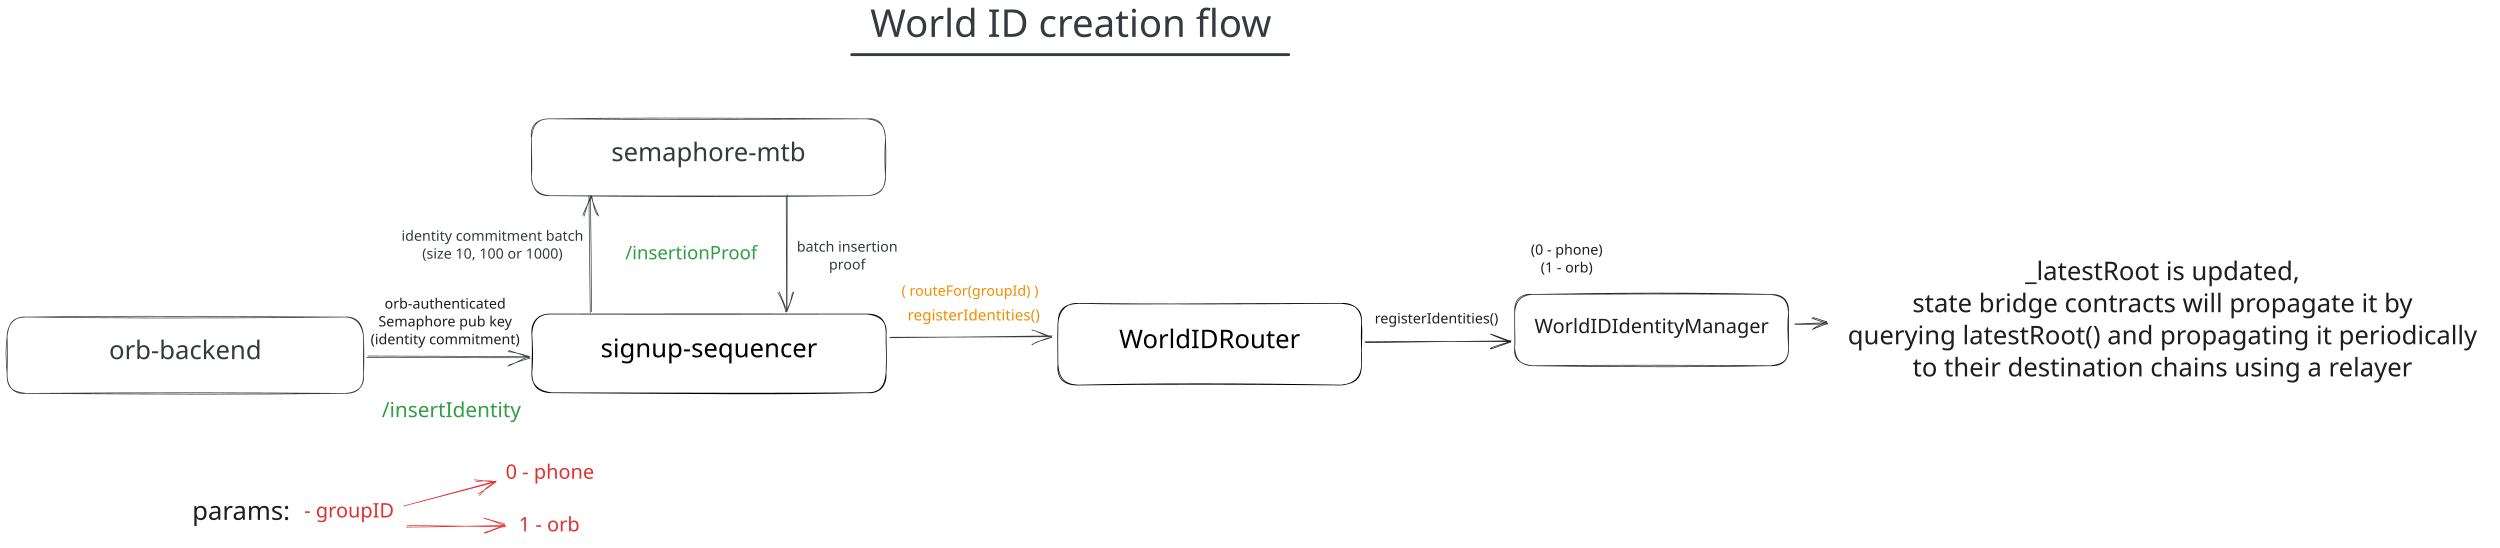
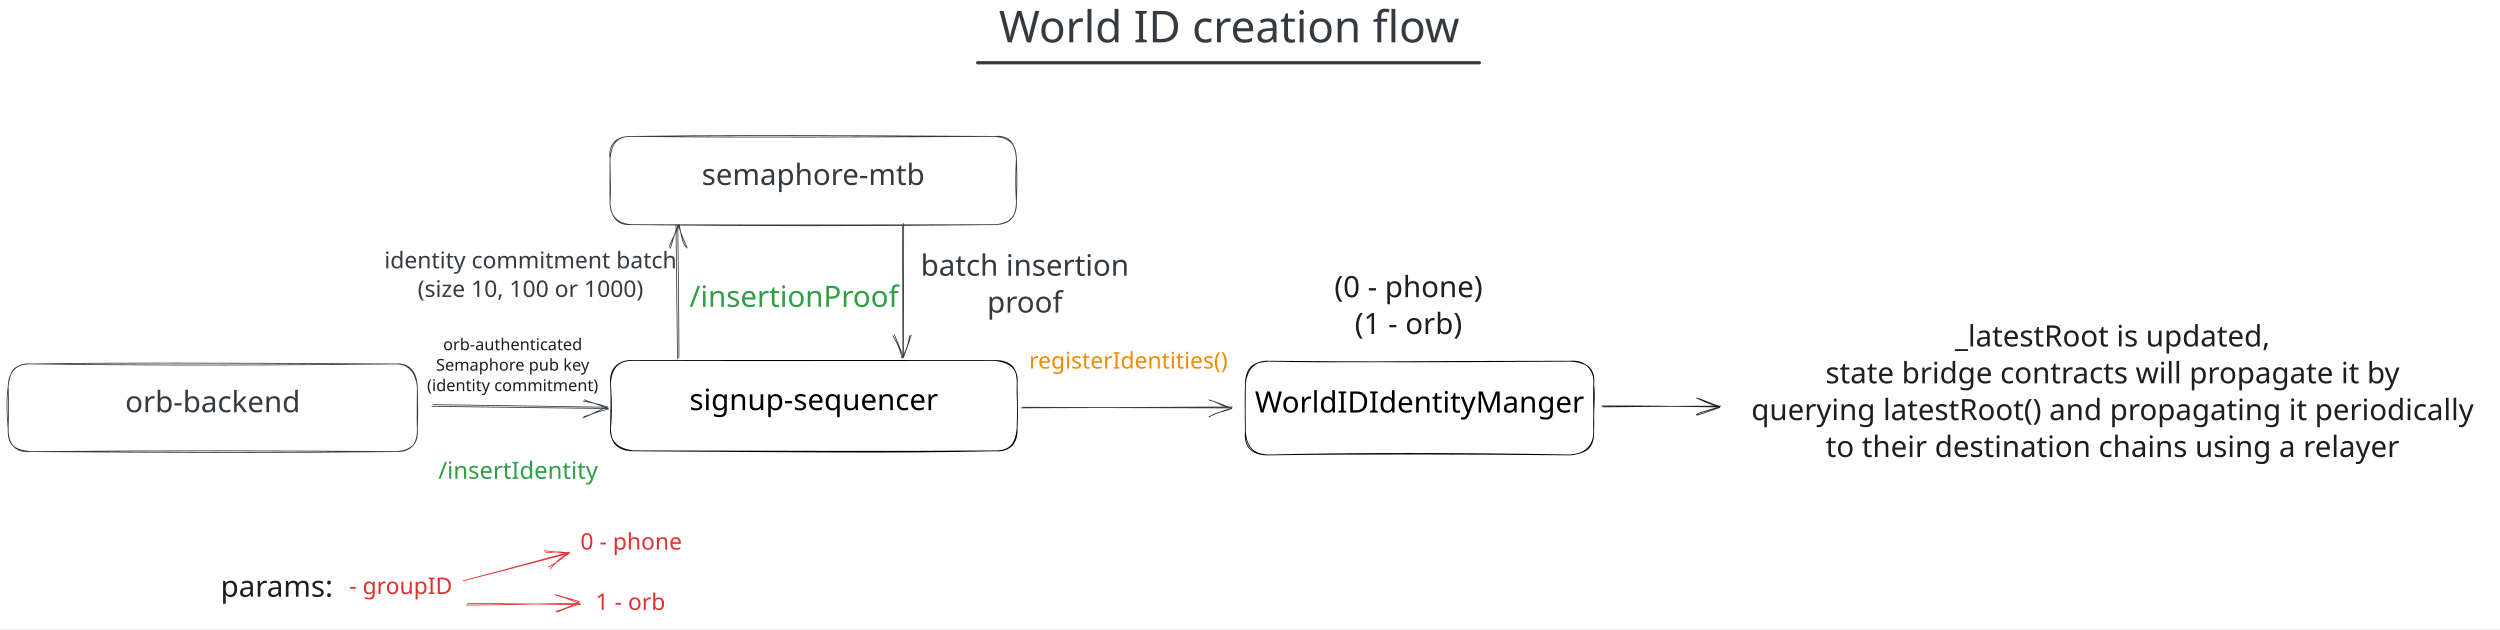
- <svg xmlns="http://www.w3.org/2000/svg" version="1.1" viewBox="0 0 3505.372 768.329" width="7010.743" height="1536.657">
+ <svg xmlns="http://www.w3.org/2000/svg" version="1.1" viewBox="0 0 3053.756 768.329" width="6107.512" height="1536.657">
  <defs>
    <style class="style-fonts">
      @font-face {
        font-family: "Virgil";
        src: url("https://excalidraw.com/Virgil.woff2");
      }
      @font-face {
        font-family: "Cascadia";
        src: url("https://excalidraw.com/Cascadia.woff2");
      }
    </style>
  </defs>
-   <rect x="0" y="0" width="3505.372" height="768.329" fill="#ffffff" />
+   <rect x="0" y="0" width="3053.756" height="768.329" fill="#ffffff" />
  <g stroke-linecap="round" transform="translate(745.7701 440.3263) rotate(0 248.3145 55.17773)">
    <path d="M27.59 0 M27.59 0 C192.46 0.01, 357.58 -0.26, 469.04 0 M27.59 0 C194.1 0.45, 360.25 0.02, 469.04 0 M469.04 0 C488.63 -0.16, 497.01 9.02, 496.63 27.59 M469.04 0 C488.7 1.91, 498.4 11.3, 496.63 27.59 M496.63 27.59 C496.08 42.69, 497.96 55.94, 496.63 82.77 M496.63 27.59 C497.07 46, 497.29 63.29, 496.63 82.77 M496.63 82.77 C494.75 102.98, 486.86 110.73, 469.04 110.36 M496.63 82.77 C497.63 102.39, 486.42 111.97, 469.04 110.36 M469.04 110.36 C352.25 113.07, 237.31 111.76, 27.59 110.36 M469.04 110.36 C350.87 111.42, 232.3 110.82, 27.59 110.36 M27.59 110.36 C8.43 110.05, 0.15 100.78, 0 82.77 M27.59 110.36 C11.46 108.42, -1.34 100.37, 0 82.77 M0 82.77 C0.97 71.14, 1.96 58.91, 0 27.59 M0 82.77 C0.05 65.44, 1.21 49.55, 0 27.59 M0 27.59 C-1.43 9.39, 10.51 -0.92, 27.59 0 M0 27.59 C1.02 10.01, 9.06 -0.43, 27.59 0" stroke="#000000" stroke-width="1" fill="none" />
  </g>
  <g transform="translate(851.9026 473.004) rotate(0 142.1819 22.5)">
    <text x="142.182" y="0" font-family="Virgil, Segoe UI Emoji" font-size="36px" fill="#000000" text-anchor="middle" style="white-space: pre;" direction="ltr" dominant-baseline="text-before-edge">signup-sequencer</text>
  </g>
-   <g stroke-linecap="round" transform="translate(1483.393 425.4132) rotate(0 212.7374 57.25679)">
+   <g stroke-linecap="round" transform="translate(1521.23 441.1914) rotate(0 212.7374 57.25679)">
    <path d="M28.63 0 M28.63 0 C106.21 1.88, 185.57 0.1, 396.85 0 M28.63 0 C142.92 1.27, 256.63 0.93, 396.85 0 M396.85 0 C415.27 -1.51, 427.14 10.59, 425.47 28.63 M396.85 0 C417.9 1.31, 427.43 9.21, 425.47 28.63 M425.47 28.63 C427.43 42.69, 424.95 54.21, 425.47 85.89 M425.47 28.63 C424.85 51.04, 426.04 72.85, 425.47 85.89 M425.47 85.89 C425.7 103.19, 415.38 113.05, 396.85 114.51 M425.47 85.89 C425.85 105.92, 416.6 112.28, 396.85 114.51 M396.85 114.51 C263.23 112.1, 128.44 112.05, 28.63 114.51 M396.85 114.51 C269.04 113.25, 141.29 112.85, 28.63 114.51 M28.63 114.51 C8.23 114.97, -1.93 105.02, 0 85.89 M28.63 114.51 C9.8 113.82, 1.52 105.54, 0 85.89 M0 85.89 C-0.44 63.27, -0.18 40.26, 0 28.63 M0 85.89 C-0.04 67.73, -0.66 48.41, 0 28.63 M0 28.63 C1.34 10.37, 11.43 -1, 28.63 0 M0 28.63 C0.53 8.45, 8.08 1.16, 28.63 0" stroke="#000000" stroke-width="1" fill="none" />
  </g>
-   <g transform="translate(1566.009 460.17) rotate(0 130.1219 22.5)">
-     <text x="130.122" y="0" font-family="Virgil, Segoe UI Emoji" font-size="36px" fill="#000000" text-anchor="middle" style="white-space: pre;" direction="ltr" dominant-baseline="text-before-edge">WorldIDRouter</text>
+   <g transform="translate(1532.17 475.9482) rotate(0 201.7979 22.5)">
+     <text x="201.798" y="0" font-family="Virgil, Segoe UI Emoji" font-size="36px" fill="#000000" text-anchor="middle" style="white-space: pre;" direction="ltr" dominant-baseline="text-before-edge">WorldIDIdentityManger</text>
  </g>
  <g stroke-linecap="round" transform="translate(745.1189 166.6332) rotate(0 248.2162 53.87406)">
    <path d="M26.94 0 M26.94 0 C171.47 1.57, 315.18 0.68, 469.5 0 M26.94 0 C120.69 -1.35, 215.11 -1.59, 469.5 0 M469.5 0 C487.86 -1.64, 494.81 7.79, 496.43 26.94 M469.5 0 C489.35 1.47, 495.92 10.26, 496.43 26.94 M496.43 26.94 C495.34 44.79, 495.25 62.04, 496.43 80.81 M496.43 26.94 C496.83 38.04, 497.69 49.71, 496.43 80.81 M496.43 80.81 C495.73 99.48, 488.27 107.37, 469.5 107.75 M496.43 80.81 C497.14 99.29, 485.72 107.28, 469.5 107.75 M469.5 107.75 C366.98 107.95, 262.72 108.62, 26.94 107.75 M469.5 107.75 C317.39 109.59, 165.15 109.47, 26.94 107.75 M26.94 107.75 C9.66 108.83, 1.36 99.9, 0 80.81 M26.94 107.75 C8.36 107.01, 0.3 96.66, 0 80.81 M0 80.81 C1.32 67.49, 0.22 56.96, 0 26.94 M0 80.81 C0.07 69.38, -0.27 57.18, 0 26.94 M0 26.94 C1.98 9.81, 7.13 -0.52, 26.94 0 M0 26.94 C-2.24 8.86, 8.31 -0.56, 26.94 0" stroke="#343a40" stroke-width="1" fill="none" />
  </g>
  <g transform="translate(866.8852 198.0073) rotate(0 126.45 22.5)">
    <text x="126.45" y="0" font-family="Virgil, Segoe UI Emoji" font-size="36px" fill="#343a40" text-anchor="middle" style="white-space: pre;" direction="ltr" dominant-baseline="text-before-edge">semaphore-mtb</text>
  </g>
  <g stroke-linecap="round">
    <g transform="translate(828.5721 438.6186) rotate(0 -1.014825 -82.2529)">
      <path d="M-0.95 -0.36 C-1.28 -27.92, -2.68 -136.94, -2.78 -164.14 M0.75 -1.6 C0.84 -28.53, -0.14 -136.3, -0.65 -163.12" stroke="#343a40" stroke-width="1" fill="none" />
    </g>
    <g transform="translate(828.5721 438.6186) rotate(0 -1.014825 -82.2529)">
      <path d="M9.37 -136.9 C5.61 -141.51, 4.03 -147.45, 1.17 -163.79 M10.87 -135.65 C7.27 -144.37, 2.94 -152.96, 0.01 -164.01" stroke="#343a40" stroke-width="1" fill="none" />
    </g>
    <g transform="translate(828.5721 438.6186) rotate(0 -1.014825 -82.2529)">
      <path d="M-11.15 -136.63 C-10.15 -141.14, -6.95 -147.15, 1.17 -163.79 M-9.65 -135.39 C-6.94 -144.37, -4.95 -153.05, 0.01 -164.01" stroke="#343a40" stroke-width="1" fill="none" />
    </g>
  </g>
  <mask />
-   <g transform="translate(563.7147 322.1084) rotate(0 126.7399 25)">
-     <text x="126.74" y="0" font-family="Virgil, Segoe UI Emoji" font-size="20px" fill="#343a40" text-anchor="middle" style="white-space: pre;" direction="ltr" dominant-baseline="text-before-edge">identity commitment batch</text>
-     <text x="126.74" y="25" font-family="Virgil, Segoe UI Emoji" font-size="20px" fill="#343a40" text-anchor="middle" style="white-space: pre;" direction="ltr" dominant-baseline="text-before-edge">(size 10, 100 or 1000) </text>
+   <g transform="translate(470.5532 306.0029) rotate(0 177.4359 35)">
+     <text x="177.436" y="0" font-family="Virgil, Segoe UI Emoji" font-size="28px" fill="#343a40" text-anchor="middle" style="white-space: pre;" direction="ltr" dominant-baseline="text-before-edge">identity commitment batch</text>
+     <text x="177.436" y="35" font-family="Virgil, Segoe UI Emoji" font-size="28px" fill="#343a40" text-anchor="middle" style="white-space: pre;" direction="ltr" dominant-baseline="text-before-edge">(size 10, 100 or 1000) </text>
  </g>
  <g stroke-linecap="round">
    <g transform="translate(1103.698 274.2023) rotate(0 -0.6048952 80.92062)">
      <path d="M0.1 -1.17 C0.15 25.71, -0.08 134.36, -0.15 161.65 M-1.31 0.83 C-1.33 27.86, -0.86 136.4, -0.78 163.01" stroke="#343a40" stroke-width="1" fill="none" />
    </g>
    <g transform="translate(1103.698 274.2023) rotate(0 -0.6048952 80.92062)">
      <path d="M-13.1 135.86 C-8.89 143.01, -4.64 150.49, -1.89 163.05 M-11.14 134.96 C-8.35 141.01, -5.58 148.12, -0.18 162.07" stroke="#343a40" stroke-width="1" fill="none" />
    </g>
    <g transform="translate(1103.698 274.2023) rotate(0 -0.6048952 80.92062)">
      <path d="M7.42 135.78 C6.24 142.97, 5.09 150.47, -1.89 163.05 M9.38 134.89 C7.48 140.9, 5.55 148.03, -0.18 162.07" stroke="#343a40" stroke-width="1" fill="none" />
    </g>
  </g>
  <mask />
-   <g transform="translate(875.4081 343.3217) rotate(0 93.83579 16.30048)">
-     <text x="93.836" y="0" font-family="Virgil, Segoe UI Emoji" font-size="26.081px" fill="#2f9e44" text-anchor="middle" style="white-space: pre;" direction="ltr" dominant-baseline="text-before-edge">/insertionProof</text>
+   <g transform="translate(840.4381 346.937) rotate(0 129.528 22.5)">
+     <text x="129.528" y="0" font-family="Virgil, Segoe UI Emoji" font-size="36px" fill="#2f9e44" text-anchor="middle" style="white-space: pre;" direction="ltr" dominant-baseline="text-before-edge">/insertionProof</text>
  </g>
-   <g transform="translate(1115.451 337.3429) rotate(0 72.46993 25)">
-     <text x="72.47" y="0" font-family="Virgil, Segoe UI Emoji" font-size="20px" fill="#343a40" text-anchor="middle" style="white-space: pre;" direction="ltr" dominant-baseline="text-before-edge">batch insertion</text>
-     <text x="72.47" y="25" font-family="Virgil, Segoe UI Emoji" font-size="20px" fill="#343a40" text-anchor="middle" style="white-space: pre;" direction="ltr" dominant-baseline="text-before-edge">proof</text>
+   <g transform="translate(1121.387 308.8739) rotate(0 130.446 45)">
+     <text x="130.446" y="0" font-family="Virgil, Segoe UI Emoji" font-size="36px" fill="#343a40" text-anchor="middle" style="white-space: pre;" direction="ltr" dominant-baseline="text-before-edge">batch insertion</text>
+     <text x="130.446" y="45" font-family="Virgil, Segoe UI Emoji" font-size="36px" fill="#343a40" text-anchor="middle" style="white-space: pre;" direction="ltr" dominant-baseline="text-before-edge">proof</text>
  </g>
  <g stroke-linecap="round">
-     <g transform="translate(1248.181 473.0331) rotate(0 113.0681 -0.7772204)">
-       <path d="M-0.86 0.56 C36.92 0.35, 189.31 -1.56, 227 -2.11 M0.89 -0.2 C38.54 -0.17, 188.56 -0.57, 226.33 -0.88" stroke="#343a40" stroke-width="1" fill="none" />
+     <g transform="translate(1248.531 497.6347) rotate(0 127.883 0.03912214)">
+       <path d="M-0.86 0.56 C41.86 0.61, 214 -0.29, 256.63 -0.58 M0.89 -0.2 C43.47 0.08, 213.25 0.71, 255.96 0.65" stroke="#343a40" stroke-width="1" fill="none" />
    </g>
-     <g transform="translate(1248.181 473.0331) rotate(0 113.0681 -0.7772204)">
-       <path d="M199.12 10.42 C206.44 4.36, 214.56 4.81, 226.44 -0.18 M198.63 10 C209 5.24, 219.5 1.09, 225.62 0" stroke="#343a40" stroke-width="1" fill="none" />
+     <g transform="translate(1248.531 497.6347) rotate(0 127.883 0.03912214)">
+       <path d="M228.68 11.77 C236.03 5.77, 244.16 6.27, 256.07 1.35 M228.2 11.35 C238.59 6.66, 249.11 2.58, 255.25 1.53" stroke="#343a40" stroke-width="1" fill="none" />
    </g>
-     <g transform="translate(1248.181 473.0331) rotate(0 113.0681 -0.7772204)">
-       <path d="M199.02 -10.1 C206.22 -9.49, 214.37 -2.38, 226.44 -0.18 M198.53 -10.52 C208.77 -7.42, 219.3 -3.72, 225.62 0" stroke="#343a40" stroke-width="1" fill="none" />
+     <g transform="translate(1248.531 497.6347) rotate(0 127.883 0.03912214)">
+       <path d="M228.72 -8.75 C235.9 -8.09, 244.03 -0.92, 256.07 1.35 M228.23 -9.17 C238.44 -6.01, 248.94 -2.23, 255.25 1.53" stroke="#343a40" stroke-width="1" fill="none" />
    </g>
  </g>
  <mask />
  <g transform="translate(1199.047 10) rotate(0 302.3999 33.60034)">
    <text x="302.4" y="0" font-family="Virgil, Segoe UI Emoji" font-size="53.761px" fill="#343a40" text-anchor="middle" style="white-space: pre;" direction="ltr" dominant-baseline="text-before-edge">World ID creation flow</text>
  </g>
  <g stroke-linecap="round">
    <g transform="translate(1194.261 76.63558) rotate(0 306.366 0)">
      <path d="M0 0 C102.12 0, 510.61 0, 612.73 0 M0 0 C102.12 0, 510.61 0, 612.73 0" stroke="#343a40" stroke-width="4" fill="none" />
    </g>
  </g>
  <mask />
  <g stroke-linecap="round" transform="translate(10 444.5648) rotate(0 249.8552 53.52684)">
    <path d="M26.76 0 M26.76 0 C132.47 1.24, 240.36 2.32, 472.95 0 M26.76 0 C123.58 -1.46, 220.22 -1.38, 472.95 0 M472.95 0 C489.85 -1.43, 498.51 9.18, 499.71 26.76 M472.95 0 C489.58 -0.5, 497.54 11.18, 499.71 26.76 M499.71 26.76 C500.56 48.12, 500.23 71.47, 499.71 80.29 M499.71 26.76 C499.9 42.32, 499.23 55.88, 499.71 80.29 M499.71 80.29 C501.41 97.24, 491.82 106.38, 472.95 107.05 M499.71 80.29 C500.21 99.11, 490.26 107.79, 472.95 107.05 M472.95 107.05 C337.35 106.06, 202.99 105.57, 26.76 107.05 M472.95 107.05 C342.78 108.67, 212.58 108.32, 26.76 107.05 M26.76 107.05 C10 108.49, -0.07 98.82, 0 80.29 M26.76 107.05 C7.6 104.89, -0.57 99.46, 0 80.29 M0 80.29 C-1.7 61.31, -2.27 44.52, 0 26.76 M0 80.29 C0.3 67.96, 0.76 53.82, 0 26.76 M0 26.76 C0.3 10.84, 10.3 -1.54, 26.76 0 M0 26.76 C2.15 9.15, 7.16 0.03, 26.76 0" stroke="#343a40" stroke-width="1" fill="none" />
  </g>
  <g transform="translate(158.1552 475.5916) rotate(0 101.7 22.5)">
    <text x="101.7" y="0" font-family="Virgil, Segoe UI Emoji" font-size="36px" fill="#343a40" text-anchor="middle" style="white-space: pre;" direction="ltr" dominant-baseline="text-before-edge">orb-backend</text>
  </g>
  <g stroke-linecap="round">
-     <g transform="translate(515.8954 500.2667) rotate(0 112.6209 0.1449249)">
-       <path d="M-0.08 -1.07 C37.81 -1.1, 189.12 -0.33, 226.82 -0.2 M-1.58 0.99 C36.28 1.16, 188.51 1.36, 226.36 1.36" stroke="#343a40" stroke-width="1" fill="none" />
+     <g transform="translate(529.1208 495.3428) rotate(0 106.0082 1.313237)">
+       <path d="M-0.08 -1.07 C35.61 -0.71, 178.1 1.62, 213.6 2.13 M-1.58 0.99 C34.07 1.55, 177.49 3.3, 213.13 3.69" stroke="#343a40" stroke-width="1" fill="none" />
    </g>
-     <g transform="translate(515.8954 500.2667) rotate(0 112.6209 0.1449249)">
-       <path d="M196.38 13.13 C205.48 9.36, 212.55 5.09, 225.81 -0.59 M197.53 11.51 C204.74 9.52, 212.75 5.73, 227.21 1.93" stroke="#343a40" stroke-width="1" fill="none" />
+     <g transform="translate(529.1208 495.3428) rotate(0 106.0082 1.313237)">
+       <path d="M183.04 15.15 C192.17 11.46, 199.27 7.27, 212.58 1.74 M184.19 13.53 C191.43 11.62, 199.47 7.9, 213.98 4.26" stroke="#343a40" stroke-width="1" fill="none" />
    </g>
-     <g transform="translate(515.8954 500.2667) rotate(0 112.6209 0.1449249)">
-       <path d="M196.4 -7.39 C205.49 -5.89, 212.56 -4.89, 225.81 -0.59 M197.55 -9.02 C204.73 -6.03, 212.74 -4.84, 227.21 1.93" stroke="#343a40" stroke-width="1" fill="none" />
+     <g transform="translate(529.1208 495.3428) rotate(0 106.0082 1.313237)">
+       <path d="M183.28 -5.37 C192.35 -3.79, 199.39 -2.7, 212.58 1.74 M184.44 -6.99 C191.59 -3.93, 199.58 -2.67, 213.98 4.26" stroke="#343a40" stroke-width="1" fill="none" />
    </g>
  </g>
  <mask />
  <g transform="translate(527.7278 562.2685) rotate(0 105.1516 18.21835)">
    <text x="105.152" y="0" font-family="Virgil, Segoe UI Emoji" font-size="29.149px" fill="#2f9e44" text-anchor="middle" style="white-space: pre;" direction="ltr" dominant-baseline="text-before-edge">/insertIdentity</text>
  </g>
-   <g transform="translate(522.2544 417.1774) rotate(0 101.9099 37.5)">
+   <g transform="translate(524.2787 412.2536) rotate(0 101.9099 37.5)">
    <text x="101.91" y="0" font-family="Virgil, Segoe UI Emoji" font-size="20px" fill="#1e1e1e" text-anchor="middle" style="white-space: pre;" direction="ltr" dominant-baseline="text-before-edge">orb-authenticated</text>
    <text x="101.91" y="25" font-family="Virgil, Segoe UI Emoji" font-size="20px" fill="#1e1e1e" text-anchor="middle" style="white-space: pre;" direction="ltr" dominant-baseline="text-before-edge"> Semaphore pub key</text>
    <text x="101.91" y="50" font-family="Virgil, Segoe UI Emoji" font-size="20px" fill="#1e1e1e" text-anchor="middle" style="white-space: pre;" direction="ltr" dominant-baseline="text-before-edge">(identity commitment)</text>
-   </g>
-   <g transform="translate(1256.146 399.1597) rotate(0 103.8799 12.5)">
-     <text x="103.88" y="0" font-family="Virgil, Segoe UI Emoji" font-size="20px" fill="#f08c00" text-anchor="middle" style="white-space: pre;" direction="ltr" dominant-baseline="text-before-edge">( routeFor(groupId) )</text>
  </g>
  <g transform="translate(271.9121 701) rotate(0 66.14997 22.5)">
    <text x="66.15" y="0" font-family="Virgil, Segoe UI Emoji" font-size="36px" fill="#1e1e1e" text-anchor="middle" style="white-space: pre;" direction="ltr" dominant-baseline="text-before-edge">params:</text>
  </g>
  <g transform="translate(422.5529 703.8135) rotate(0 66.94798 17.5)">
    <text x="66.948" y="0" font-family="Virgil, Segoe UI Emoji" font-size="28px" fill="#e03131" text-anchor="middle" style="white-space: pre;" direction="ltr" dominant-baseline="text-before-edge">- groupID</text>
  </g>
  <g stroke-linecap="round">
    <g transform="translate(566.4222 708.5767) rotate(0 64.4597 -16.62544)">
      <path d="M-0.49 0.91 C21.14 -4.69, 107.77 -28.26, 129.41 -34.16 M1.45 0.35 C23.07 -5.07, 107.8 -27.28, 129.08 -32.95" stroke="#e03131" stroke-width="1" fill="none" />
    </g>
    <g transform="translate(566.4222 708.5767) rotate(0 64.4597 -16.62544)">
      <path d="M105.96 -13.87 C110.05 -18.45, 116.05 -26.8, 128.25 -33.01 M103.73 -15.96 C112.55 -21.09, 119.36 -25.44, 128.09 -32.38" stroke="#e03131" stroke-width="1" fill="none" />
    </g>
    <g transform="translate(566.4222 708.5767) rotate(0 64.4597 -16.62544)">
      <path d="M100.73 -33.71 C106.13 -32.99, 113.52 -36.05, 128.25 -33.01 M98.5 -35.8 C108.88 -35.05, 117.25 -33.47, 128.09 -32.38" stroke="#e03131" stroke-width="1" fill="none" />
    </g>
  </g>
  <mask />
  <g stroke-linecap="round">
    <g transform="translate(570.312 737.8295) rotate(0 69.2012 0.1320915)">
      <path d="M0.53 -0.87 C23.64 -0.92, 115.89 0.47, 139.05 0.79 M-0.65 1.29 C22.23 1.39, 114.63 -0.68, 137.86 -1.03" stroke="#e03131" stroke-width="1" fill="none" />
    </g>
    <g transform="translate(570.312 737.8295) rotate(0 69.2012 0.1320915)">
      <path d="M108.43 8.98 C119.98 6.04, 129.72 1.37, 137.26 -2.95 M109.85 9.86 C116.98 7.23, 122.64 4.53, 137.83 -0.38" stroke="#e03131" stroke-width="1" fill="none" />
    </g>
    <g transform="translate(570.312 737.8295) rotate(0 69.2012 0.1320915)">
      <path d="M108.04 -11.54 C119.92 -7.69, 129.78 -5.56, 137.26 -2.95 M109.46 -10.66 C116.8 -8.75, 122.54 -6.91, 137.83 -0.38" stroke="#e03131" stroke-width="1" fill="none" />
    </g>
  </g>
  <mask />
  <g transform="translate(705.8626 649.628) rotate(0 65.15597 17.5)">
    <text x="65.156" y="0" font-family="Virgil, Segoe UI Emoji" font-size="28px" fill="#e03131" text-anchor="middle" style="white-space: pre;" direction="ltr" dominant-baseline="text-before-edge">0 - phone</text>
  </g>
  <g transform="translate(725.6495 723.3287) rotate(0 44.43599 17.5)">
    <text x="44.436" y="0" font-family="Virgil, Segoe UI Emoji" font-size="28px" fill="#e03131" text-anchor="middle" style="white-space: pre;" direction="ltr" dominant-baseline="text-before-edge">1 - orb</text>
  </g>
-   <g transform="translate(1265.482 432.6669) rotate(0 99.78124 13.38374)">
-     <text x="99.781" y="0" font-family="Virgil, Segoe UI Emoji" font-size="21.414px" fill="#f08c00" text-anchor="middle" style="white-space: pre;" direction="ltr" dominant-baseline="text-before-edge">registerIdentities()</text>
+   <g transform="translate(1247.823 428.4741) rotate(0 130.4939 17.5)">
+     <text x="130.494" y="0" font-family="Virgil, Segoe UI Emoji" font-size="28px" fill="#f08c00" text-anchor="middle" style="white-space: pre;" direction="ltr" dominant-baseline="text-before-edge">registerIdentities()</text>
  </g>
  <g stroke-linecap="round">
-     <g transform="translate(1914.2 480.6916) rotate(0 102.1529 -1.512621)">
-       <path d="M0.62 -0.25 C34.83 -0.87, 170.93 -2.54, 204.82 -2.77 M-0.51 -1.43 C33.57 -2.02, 169.35 -1.96, 203.82 -1.78" stroke="#1e1e1e" stroke-width="1" fill="none" />
+     <g transform="translate(1957.114 497.2664) rotate(0 72.0189 -0.8395175)">
+       <path d="M0.62 -0.25 C24.79 -0.61, 120.71 -1.21, 144.55 -1.18 M-0.51 -1.43 C23.52 -1.76, 119.13 -0.64, 143.55 -0.19" stroke="#1e1e1e" stroke-width="1" fill="none" />
    </g>
-     <g transform="translate(1914.2 480.6916) rotate(0 102.1529 -1.512621)">
-       <path d="M175.18 8.26 C181.25 3.92, 190.52 3.17, 203.7 -2.27 M176.43 8.62 C183.68 6.06, 191.78 3.2, 203.77 -1.05" stroke="#1e1e1e" stroke-width="1" fill="none" />
+     <g transform="translate(1957.114 497.2664) rotate(0 72.0189 -0.8395175)">
+       <path d="M114.79 9.51 C120.89 5.26, 130.2 4.59, 143.43 -0.68 M116.04 9.87 C123.33 7.41, 131.47 4.65, 143.5 0.54" stroke="#1e1e1e" stroke-width="1" fill="none" />
    </g>
-     <g transform="translate(1914.2 480.6916) rotate(0 102.1529 -1.512621)">
-       <path d="M175.23 -12.26 C181.44 -11.19, 190.71 -6.52, 203.7 -2.27 M176.47 -11.9 C183.81 -8.44, 191.9 -5.28, 203.77 -1.05" stroke="#1e1e1e" stroke-width="1" fill="none" />
+     <g transform="translate(1957.114 497.2664) rotate(0 72.0189 -0.8395175)">
+       <path d="M115.08 -11.01 C121.27 -9.84, 130.5 -5.09, 143.43 -0.68 M116.33 -10.65 C123.64 -7.09, 131.68 -3.83, 143.5 0.54" stroke="#1e1e1e" stroke-width="1" fill="none" />
    </g>
  </g>
  <mask />
-   <g stroke-linecap="round" transform="translate(2123.806 412.8419) rotate(0 192 50)">
-     <path d="M25 0 M25 0 C107.15 -0.1, 191.05 -1.49, 359 0 M25 0 C142.38 -2.28, 259.17 -2.68, 359 0 M359 0 C376.51 -0.14, 384.71 8.49, 384 25 M359 0 C376.83 2.13, 382.31 8.19, 384 25 M384 25 C382.48 39.7, 382.8 52.45, 384 75 M384 25 C384.05 41.58, 383.87 57.37, 384 75 M384 75 C384.56 90.34, 377.26 100.64, 359 100 M384 75 C383.85 92.94, 376.38 97.72, 359 100 M359 100 C266.15 101.88, 174.26 101.99, 25 100 M359 100 C241.74 98.95, 124.9 98.95, 25 100 M25 100 C8.72 98.17, -1.85 91.21, 0 75 M25 100 C6.16 98.7, 1.12 89.48, 0 75 M0 75 C1.03 62, -0.29 52.53, 0 25 M0 75 C0.4 64.03, -0.07 52.1, 0 25 M0 25 C-0.93 7.71, 8.17 -1.3, 25 0 M0 25 C1.05 9.18, 10.03 0.56, 25 0" stroke="#1e1e1e" stroke-width="1" fill="none" />
+   <g transform="translate(1623.145 335.0936) rotate(0 97.32597 45)">
+     <text x="97.326" y="0" font-family="Virgil, Segoe UI Emoji" font-size="36px" fill="#1e1e1e" text-anchor="middle" style="white-space: pre;" direction="ltr" dominant-baseline="text-before-edge">(0 - phone)</text>
+     <text x="97.326" y="45" font-family="Virgil, Segoe UI Emoji" font-size="36px" fill="#1e1e1e" text-anchor="middle" style="white-space: pre;" direction="ltr" dominant-baseline="text-before-edge">(1 - orb)</text>
  </g>
-   <g transform="translate(2149.514 445.3419) rotate(0 166.2919 17.5)">
-     <text x="166.292" y="0" font-family="Virgil, Segoe UI Emoji" font-size="28px" fill="#1e1e1e" text-anchor="middle" style="white-space: pre;" direction="ltr" dominant-baseline="text-before-edge">WorldIDIdentityManager</text>
-   </g>
-   <g transform="translate(2142.702 341.5476) rotate(0 54.06995 25)">
-     <text x="54.07" y="0" font-family="Virgil, Segoe UI Emoji" font-size="20px" fill="#1e1e1e" text-anchor="middle" style="white-space: pre;" direction="ltr" dominant-baseline="text-before-edge">(0 - phone)</text>
-     <text x="54.07" y="25" font-family="Virgil, Segoe UI Emoji" font-size="20px" fill="#1e1e1e" text-anchor="middle" style="white-space: pre;" direction="ltr" dominant-baseline="text-before-edge">(1 - orb)</text>
-   </g>
-   <g transform="translate(1920.997 437.9458) rotate(0 93.20989 12.5)">
-     <text x="93.21" y="0" font-family="Virgil, Segoe UI Emoji" font-size="20px" fill="#1e1e1e" text-anchor="middle" style="white-space: pre;" direction="ltr" dominant-baseline="text-before-edge">registerIdentities()</text>
-   </g>
-   <g stroke-linecap="round">
-     <g transform="translate(2516.75 453.8763) rotate(0 22.8341 -0.1843917)">
-       <path d="M0.74 0.93 C8.61 0.82, 38.63 0.62, 46 0.39 M-0.33 0.37 C7.5 0.45, 37.18 -1.37, 45.12 -1.3" stroke="#1e1e1e" stroke-width="1" fill="none" />
-     </g>
-     <g transform="translate(2516.75 453.8763) rotate(0 22.8341 -0.1843917)">
-       <path d="M25.36 7.4 C29.41 3.77, 32.26 3.5, 44.34 -2.84 M24.36 8.09 C30.81 5.1, 39.29 2.38, 45.23 -0.56" stroke="#1e1e1e" stroke-width="1" fill="none" />
-     </g>
-     <g transform="translate(2516.75 453.8763) rotate(0 22.8341 -0.1843917)">
-       <path d="M24.91 -8.28 C29.19 -8.76, 32.13 -5.89, 44.34 -2.84 M23.91 -7.59 C30.47 -5.16, 39.12 -2.47, 45.23 -0.56" stroke="#1e1e1e" stroke-width="1" fill="none" />
-     </g>
-   </g>
-   <mask />
-   <g transform="translate(2568.732 364.8019) rotate(0 463.3198 90)">
+   <g transform="translate(2117.116 395.2641) rotate(0 463.3198 90)">
    <text x="463.32" y="0" font-family="Virgil, Segoe UI Emoji" font-size="36px" fill="#1e1e1e" text-anchor="middle" style="white-space: pre;" direction="ltr" dominant-baseline="text-before-edge">_latestRoot is updated,</text>
    <text x="463.32" y="45" font-family="Virgil, Segoe UI Emoji" font-size="36px" fill="#1e1e1e" text-anchor="middle" style="white-space: pre;" direction="ltr" dominant-baseline="text-before-edge">state bridge contracts will propagate it by</text>
    <text x="463.32" y="90" font-family="Virgil, Segoe UI Emoji" font-size="36px" fill="#1e1e1e" text-anchor="middle" style="white-space: pre;" direction="ltr" dominant-baseline="text-before-edge">querying latestRoot() and propagating it periodically</text>
    <text x="463.32" y="135" font-family="Virgil, Segoe UI Emoji" font-size="36px" fill="#1e1e1e" text-anchor="middle" style="white-space: pre;" direction="ltr" dominant-baseline="text-before-edge">to their destination chains using a relayer</text>
  </g>
</svg>
